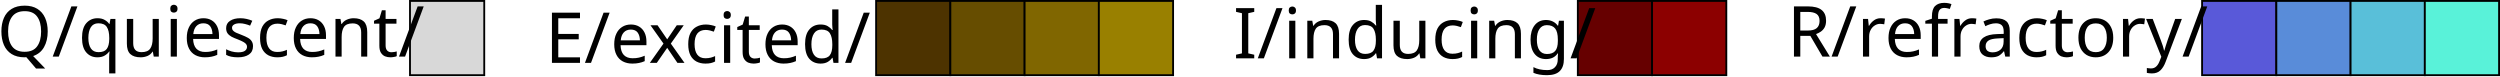
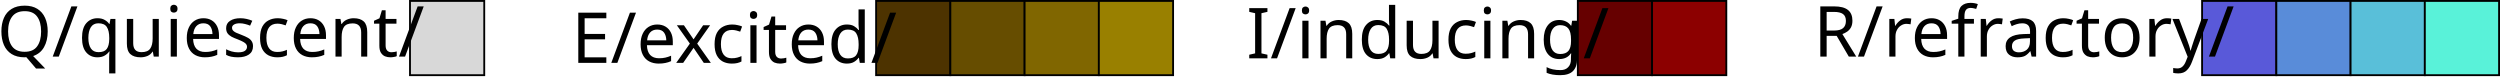
<svg xmlns="http://www.w3.org/2000/svg" width="100.43mm" height="3.057mm" version="1.1" id="svg11">
  <defs id="defs11">
    <rect x="26.786" y="19.6" width="58.963" height="92.282" id="rect19" />
    <rect x="-54.975" y="-38.344" width="253.622" height="181.093" id="rect13" />
    <rect x="-28.746" y="57.493" width="113.679" height="42.466" id="rect12" />
  </defs>
  <g id="g16" transform="matrix(0.8790814,0,0,0.8790814,-24.04903,-22.9321)">
    <rect x="98.17" y="26.247" width="12.824" height="12.824" fill="#d8d8d8" id="rect1" style="stroke:#000000;stroke-width:0.321;stroke-dasharray:none;stroke-opacity:1" />
    <text xml:space="preserve" style="font-style:normal;font-variant:normal;font-weight:normal;font-stretch:normal;font-size:12.134px;line-height:1.25;font-family:Carlito;-inkscape-font-specification:Carlito;stroke-width:0.716" x="26.865" y="35.858" id="text11">
      <tspan id="tspan11" x="26.865" y="35.858" style="font-size:12.134px;stroke-width:0.716">Q/quiescent/</tspan>
      <tspan x="26.865" y="51.025" id="tspan12" style="font-size:12.134px;stroke-width:0.716" />
    </text>
  </g>
  <g id="g17" transform="matrix(0.8790814,0,0,0.8790814,53.25449,-41.90854)">
    <g id="g13" transform="matrix(0.6411762,0,0,0.6411762,27.90306,22.18635)">
      <rect x="98" y="40" width="20" height="20" fill="#4d3300" id="rect2" style="stroke:#000000;stroke-width:0.5;stroke-dasharray:none;stroke-opacity:1" />
      <rect x="118" y="40" width="20" height="20" fill="#664d00" id="rect3" style="stroke:#000000;stroke-width:0.5;stroke-dasharray:none;stroke-opacity:1" />
      <rect x="138" y="40" width="20" height="20" fill="#806600" id="rect4" style="stroke:#000000;stroke-width:0.5;stroke-dasharray:none;stroke-opacity:1" />
      <rect x="158" y="40" width="20" height="20" fill="#998000" id="rect5" style="stroke:#000000;stroke-width:0.5;stroke-dasharray:none;stroke-opacity:1" />
    </g>
-     <text xml:space="preserve" style="font-style:normal;font-variant:normal;font-weight:normal;font-stretch:normal;font-size:12.134px;line-height:1.25;font-family:Carlito;-inkscape-font-specification:Carlito;stroke-width:0.716" x="33.579" y="58.528" id="text11-4">
-       <tspan id="tspan11-6" x="33.579" y="58.528" style="font-size:12.134px;stroke-width:0.716">E/excited/</tspan>
-       <tspan x="33.579" y="73.695" id="tspan12-5" style="font-size:12.134px;stroke-width:0.716" />
+     <text xml:space="preserve" style="font-style:normal;font-variant:normal;font-weight:normal;font-stretch:normal;font-size:12.134px;line-height:1.25;font-family:Carlito;-inkscape-font-specification:Carlito;stroke-width:0.716" x="38.129" y="58.528" id="text11-4">
+       <tspan id="tspan11-6" x="38.129" y="58.528" style="font-size:12.134px;stroke-width:0.716">E/excited/</tspan>
+       <tspan x="38.129" y="73.695" id="tspan12-5" style="font-size:12.134px;stroke-width:0.716" />
    </text>
  </g>
  <g id="g19" transform="matrix(0.8790814,0,0,0.8790814,248.0463,-79.50127)">
    <g id="g15" transform="matrix(0.6411762,0,0,0.6411762,35.33498,26.47943)">
      <rect x="98" y="100" width="20" height="20" fill="#5959d9" id="rect8" style="stroke:#000000;stroke-width:0.5;stroke-dasharray:none;stroke-opacity:1" />
      <rect x="118" y="100" width="20" height="20" fill="#598cd9" id="rect9" style="stroke:#000000;stroke-width:0.5;stroke-dasharray:none;stroke-opacity:1" />
      <rect x="138" y="100" width="20" height="20" fill="#59bfd9" id="rect10" style="stroke:#000000;stroke-width:0.5;stroke-dasharray:none;stroke-opacity:1" />
      <rect x="158" y="100" width="20" height="20" fill="#59f2d9" id="rect11" style="stroke:#000000;stroke-width:0.5;stroke-dasharray:none;stroke-opacity:1" />
    </g>
-     <text xml:space="preserve" style="font-style:normal;font-variant:normal;font-weight:normal;font-stretch:normal;font-size:12px;line-height:1.25;font-family:Carlito;-inkscape-font-specification:Carlito;stroke-width:0.716" x="26.507" y="100.208" id="text11-4-2">
-       <tspan id="tspan11-6-3" x="26.507" y="100.208" style="font-size:12.134px;stroke-width:0.716">R/refractory/</tspan>
-       <tspan x="26.507" y="115.258" id="tspan12-5-9" style="font-size:12px;stroke-width:0.716" />
+     <text xml:space="preserve" style="font-style:normal;font-variant:normal;font-weight:normal;font-stretch:normal;font-size:12px;line-height:1.25;font-family:Carlito;-inkscape-font-specification:Carlito;stroke-width:0.716" x="31.058" y="100.208" id="text11-4-2">
+       <tspan id="tspan11-6-3" x="31.058" y="100.208" style="font-size:12.134px;stroke-width:0.716">R/refractory/</tspan>
+       <tspan x="31.058" y="115.258" id="tspan12-5-9" style="font-size:12px;stroke-width:0.716" />
    </text>
  </g>
  <g id="g18" transform="matrix(0.8790814,0,0,0.8790814,164.0437,-60.32081)">
    <g id="g14" transform="matrix(0.6411762,0,0,0.6411762,23.07231,23.89596)">
      <rect x="98" y="70" width="20" height="20" fill="#660000" id="rect6" style="stroke:#000000;stroke-width:0.5;stroke-dasharray:none;stroke-opacity:1" />
      <rect x="118" y="70" width="20" height="20" fill="#8c0000" id="rect7" style="stroke:#000000;stroke-width:0.5;stroke-dasharray:none;stroke-opacity:1" />
    </g>
-     <text xml:space="preserve" style="font-style:normal;font-variant:normal;font-weight:normal;font-stretch:normal;font-size:12px;line-height:1.25;font-family:Carlito;-inkscape-font-specification:Carlito;stroke-width:0.716" x="26.396" y="78.696" id="text11-4-2-1">
-       <tspan id="tspan11-6-3-6" x="26.396" y="78.696" style="font-size:12.134px;stroke-width:0.716">I/inducing/</tspan>
-       <tspan x="26.396" y="93.747" id="tspan12-5-9-7" style="font-size:12px;stroke-width:0.716" />
+     <text xml:space="preserve" style="font-style:normal;font-variant:normal;font-weight:normal;font-stretch:normal;font-size:12px;line-height:1.25;font-family:Carlito;-inkscape-font-specification:Carlito;stroke-width:0.716" x="28.671" y="78.696" id="text11-4-2-1">
+       <tspan id="tspan11-6-3-6" x="28.671" y="78.696" style="font-size:12.134px;stroke-width:0.716">I/inducing/</tspan>
+       <tspan x="28.671" y="93.747" id="tspan12-5-9-7" style="font-size:12px;stroke-width:0.716" />
    </text>
  </g>
</svg>
